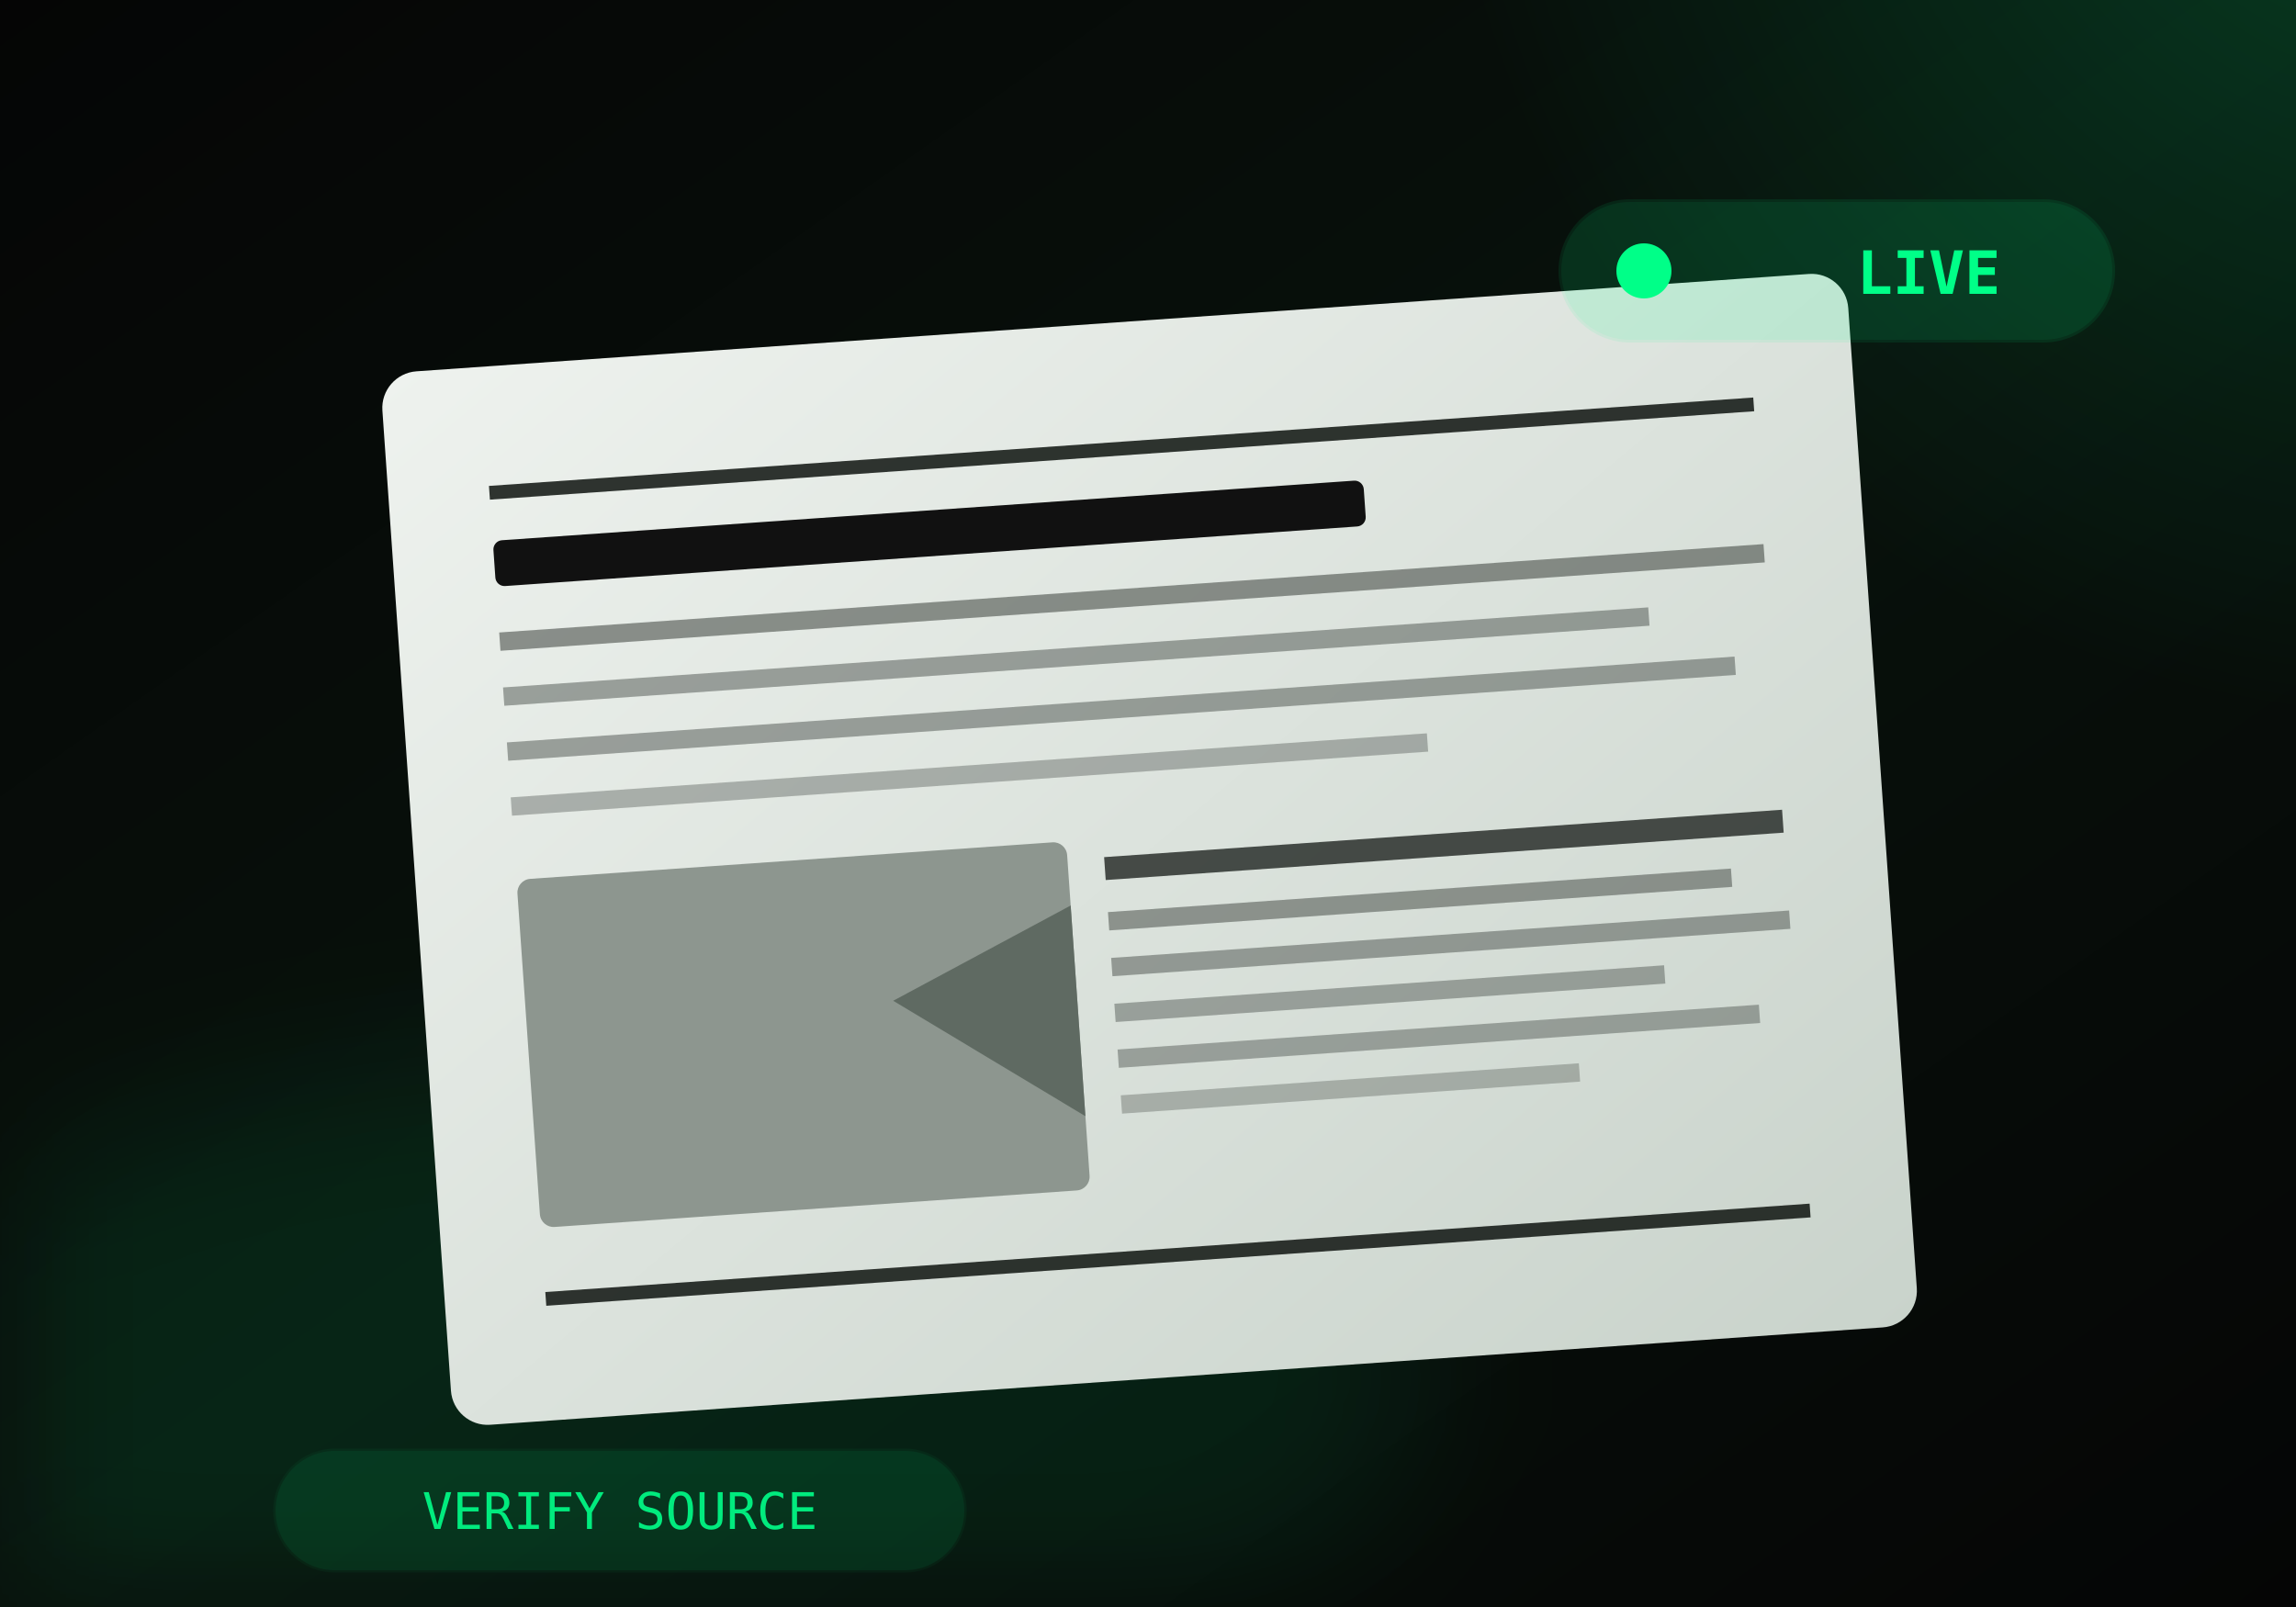
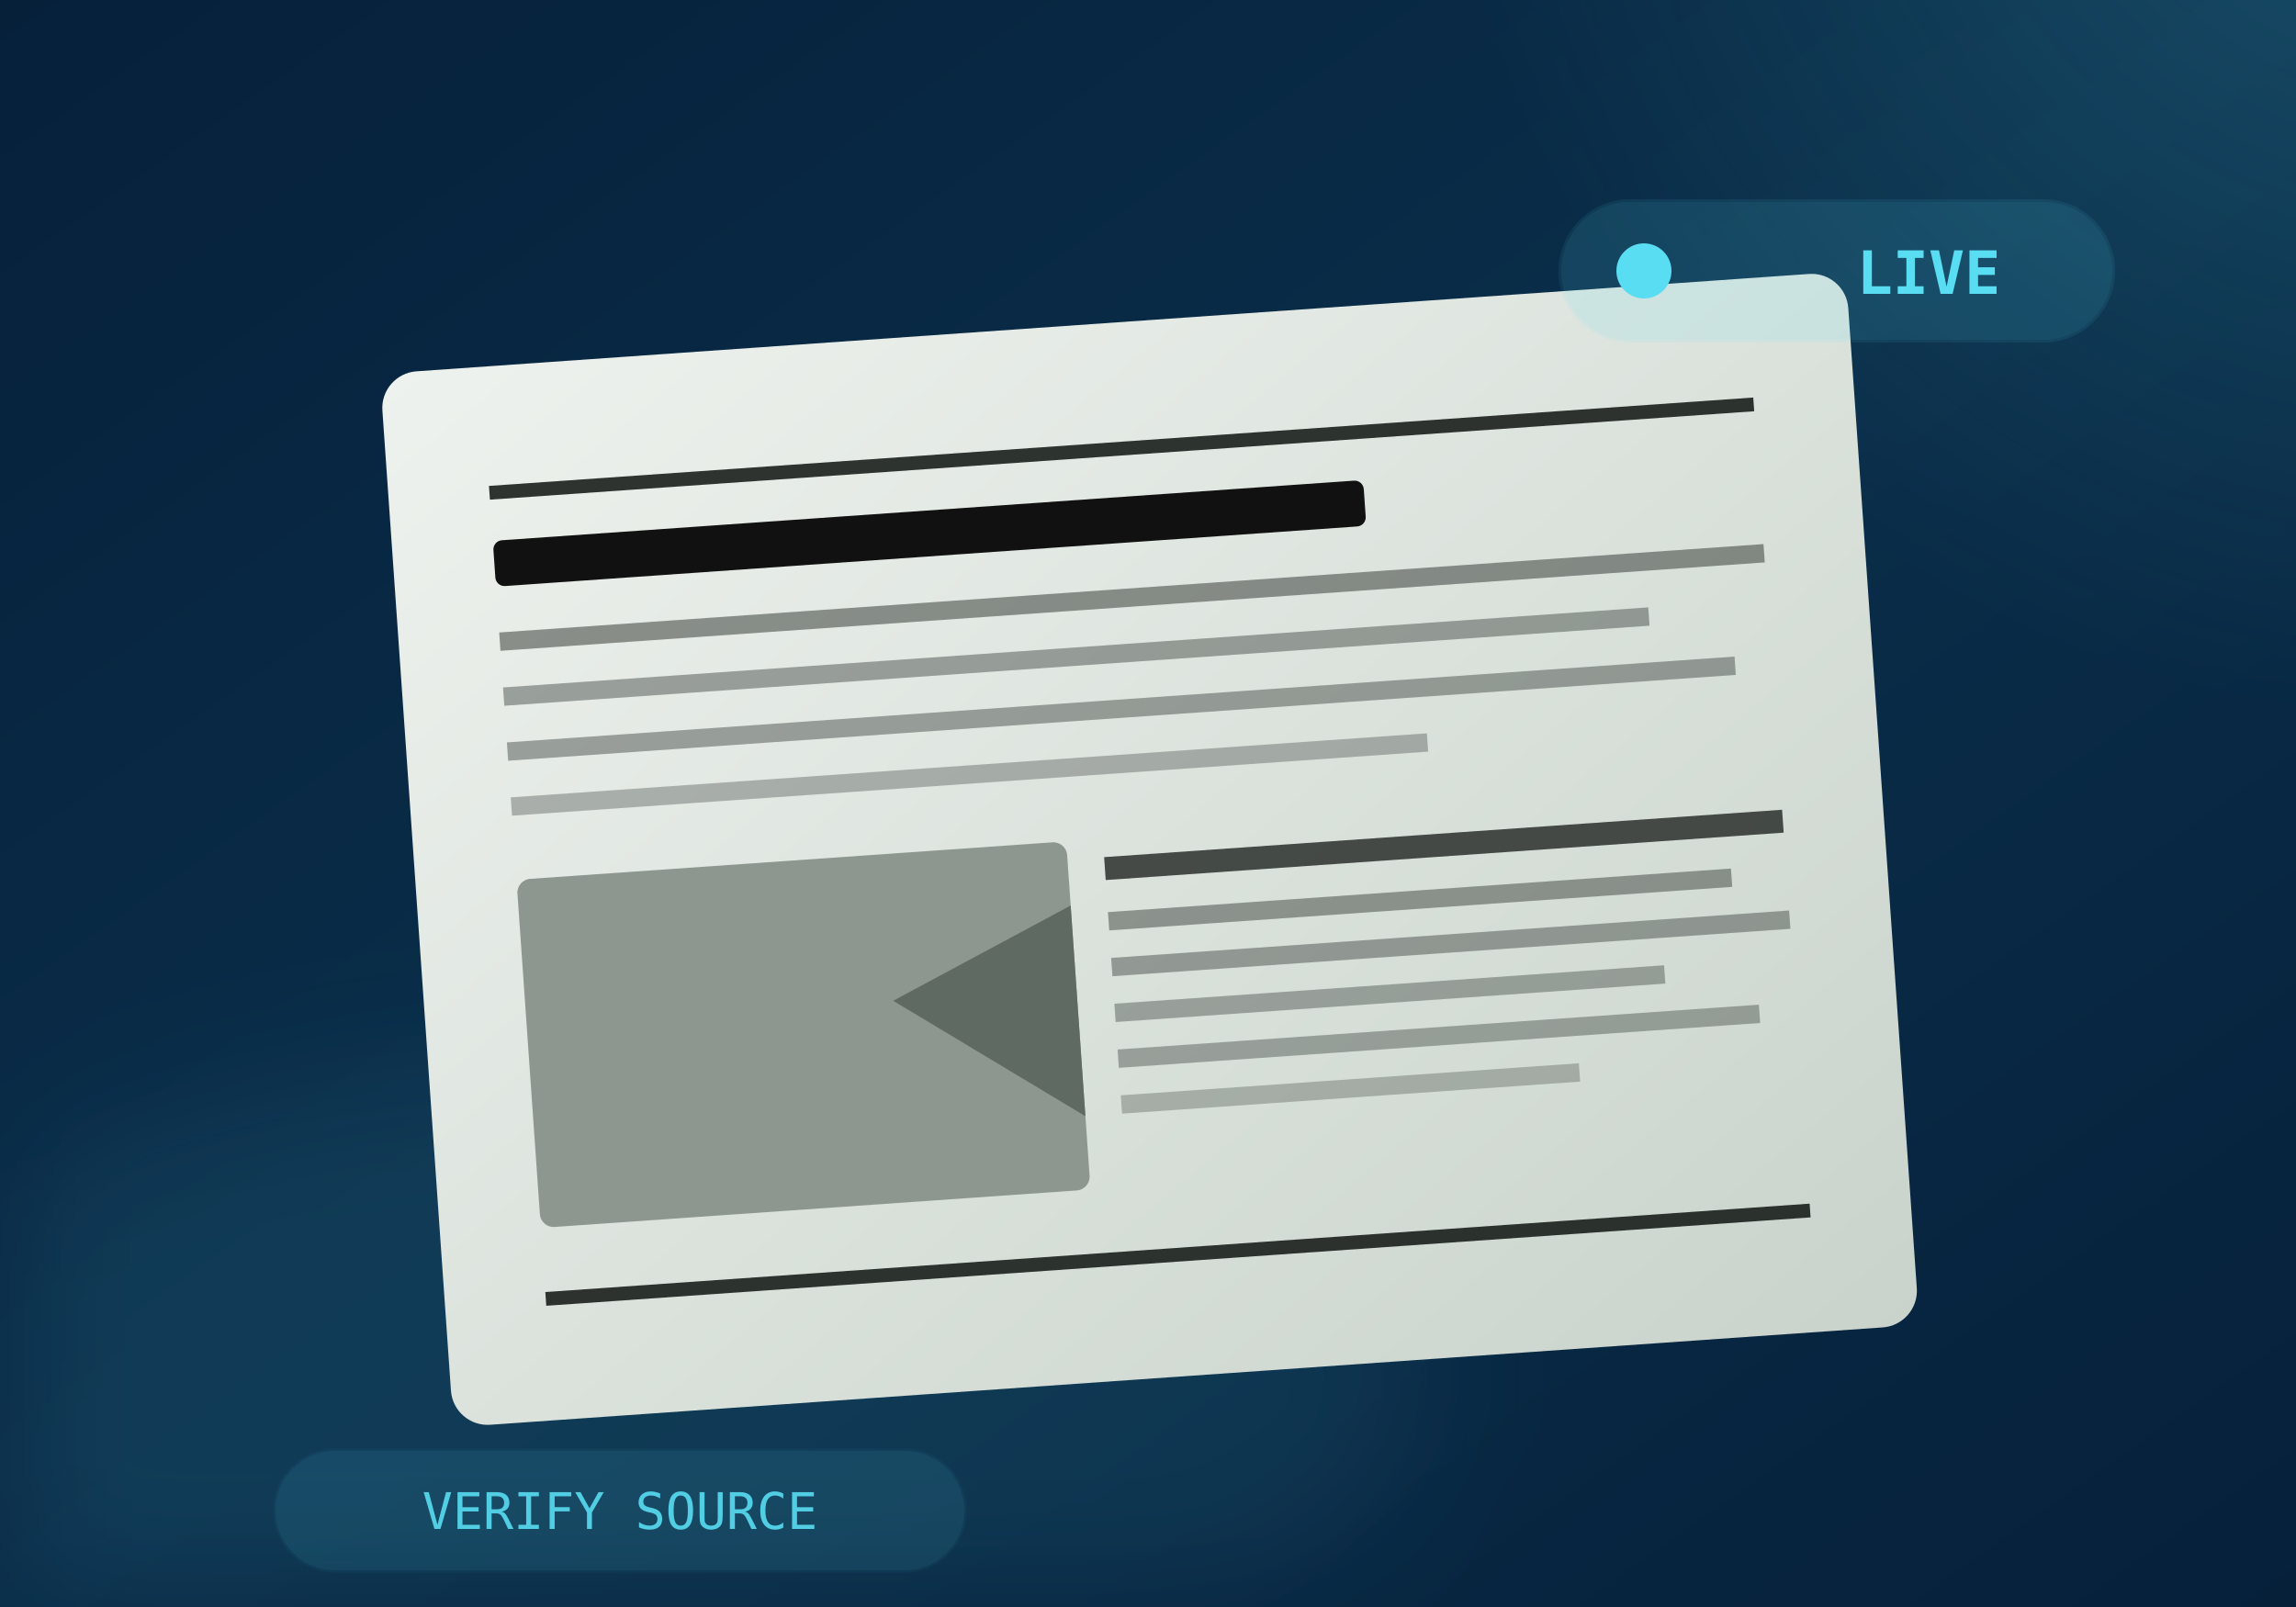
<svg xmlns="http://www.w3.org/2000/svg" viewBox="0 0 500 350" preserveAspectRatio="xMidYMid slice">
  <defs>
    <linearGradient id="bg" x1="0" y1="0" x2="1" y2="1">
-       <stop offset="0" stop-color="#050505" />
-       <stop offset="0.5" stop-color="#08120C" />
-       <stop offset="1" stop-color="#050505" />
+       <stop offset="0" stop-color="#06203A" />
+       <stop offset="0.5" stop-color="#0A2E4A" />
+       <stop offset="1" stop-color="#06203A" />
    </linearGradient>
    <radialGradient id="glow" cx="0.8" cy="0.2" r="0.5">
-       <stop offset="0" stop-color="#00FF88" stop-opacity="0.20" />
-       <stop offset="1" stop-color="#00FF88" stop-opacity="0" />
+       <stop offset="0" stop-color="#58DDF2" stop-opacity="0.20" />
+       <stop offset="1" stop-color="#58DDF2" stop-opacity="0" />
    </radialGradient>
    <linearGradient id="paper" x1="0" y1="0" x2="1" y2="1">
      <stop offset="0" stop-color="#eef2ee" />
      <stop offset="1" stop-color="#c9d3cb" />
    </linearGradient>
    <filter id="blur" x="-50%" y="-50%" width="200%" height="200%">
      <feGaussianBlur stdDeviation="16" />
    </filter>
  </defs>
  <rect width="500" height="350" fill="url(#bg)" />
  <circle cx="400" cy="70" r="220" fill="url(#glow)" />
  <g filter="url(#blur)">
-     <ellipse cx="140" cy="300" rx="170" ry="70" fill="#00FF88" opacity="0.08" />
+     <ellipse cx="140" cy="300" rx="170" ry="70" fill="#58DDF2" opacity="0.08" />
  </g>
  <g transform="rotate(-4 250 180)">
    <rect x="90" y="70" width="320" height="230" rx="8" fill="url(#paper)" />
    <rect x="112" y="96" width="276" height="3" fill="#1a1f1b" opacity="0.9" />
    <rect x="112" y="108" width="190" height="10" rx="2" fill="#111" />
    <rect x="112" y="128" width="276" height="4" fill="#3a403b" opacity="0.55" />
    <rect x="112" y="140" width="250" height="4" fill="#3a403b" opacity="0.45" />
    <rect x="112" y="152" width="268" height="4" fill="#3a403b" opacity="0.45" />
    <rect x="112" y="164" width="200" height="4" fill="#3a403b" opacity="0.35" />
    <rect x="112" y="182" width="120" height="76" rx="3" fill="#8d968f" />
    <polygon points="192,214 232,196 232,242" fill="#5f6a62" />
    <rect x="240" y="186" width="148" height="5" fill="#2a2f2b" opacity="0.85" />
    <rect x="240" y="198" width="136" height="4" fill="#4a504b" opacity="0.55" />
    <rect x="240" y="208" width="148" height="4" fill="#4a504b" opacity="0.5" />
    <rect x="240" y="218" width="120" height="4" fill="#4a504b" opacity="0.45" />
    <rect x="240" y="228" width="140" height="4" fill="#4a504b" opacity="0.45" />
    <rect x="240" y="238" width="100" height="4" fill="#4a504b" opacity="0.35" />
    <rect x="112" y="272" width="276" height="3" fill="#1a1f1b" opacity="0.9" />
  </g>
  <g transform="translate(340 44)">
-     <rect x="0" y="0" width="120" height="30" rx="15" fill="#00FF88" opacity="0.14" stroke="#00FF88" stroke-opacity="0.6" stroke-width="1.2" />
-     <circle cx="18" cy="15" r="6" fill="#00FF88" />
-     <text x="80" y="20" text-anchor="middle" font-family="monospace" font-size="13" font-weight="bold" fill="#00FF88">LIVE</text>
+     <rect x="0" y="0" width="120" height="30" rx="15" fill="#58DDF2" opacity="0.14" stroke="#58DDF2" stroke-opacity="0.6" stroke-width="1.2" />
+     <circle cx="18" cy="15" r="6" fill="#58DDF2" />
+     <text x="80" y="20" text-anchor="middle" font-family="monospace" font-size="13" font-weight="bold" fill="#58DDF2">LIVE</text>
  </g>
  <g transform="translate(60 316)">
-     <rect x="0" y="0" width="150" height="26" rx="13" fill="#00FF88" opacity="0.1" stroke="#00FF88" stroke-opacity="0.4" stroke-width="1" />
-     <text x="75" y="17" text-anchor="middle" font-family="monospace" font-size="11" fill="#00FF88" opacity="0.9">VERIFY SOURCE</text>
+     <rect x="0" y="0" width="150" height="26" rx="13" fill="#58DDF2" opacity="0.1" stroke="#58DDF2" stroke-opacity="0.4" stroke-width="1" />
+     <text x="75" y="17" text-anchor="middle" font-family="monospace" font-size="11" fill="#58DDF2" opacity="0.9">VERIFY SOURCE</text>
  </g>
</svg>
